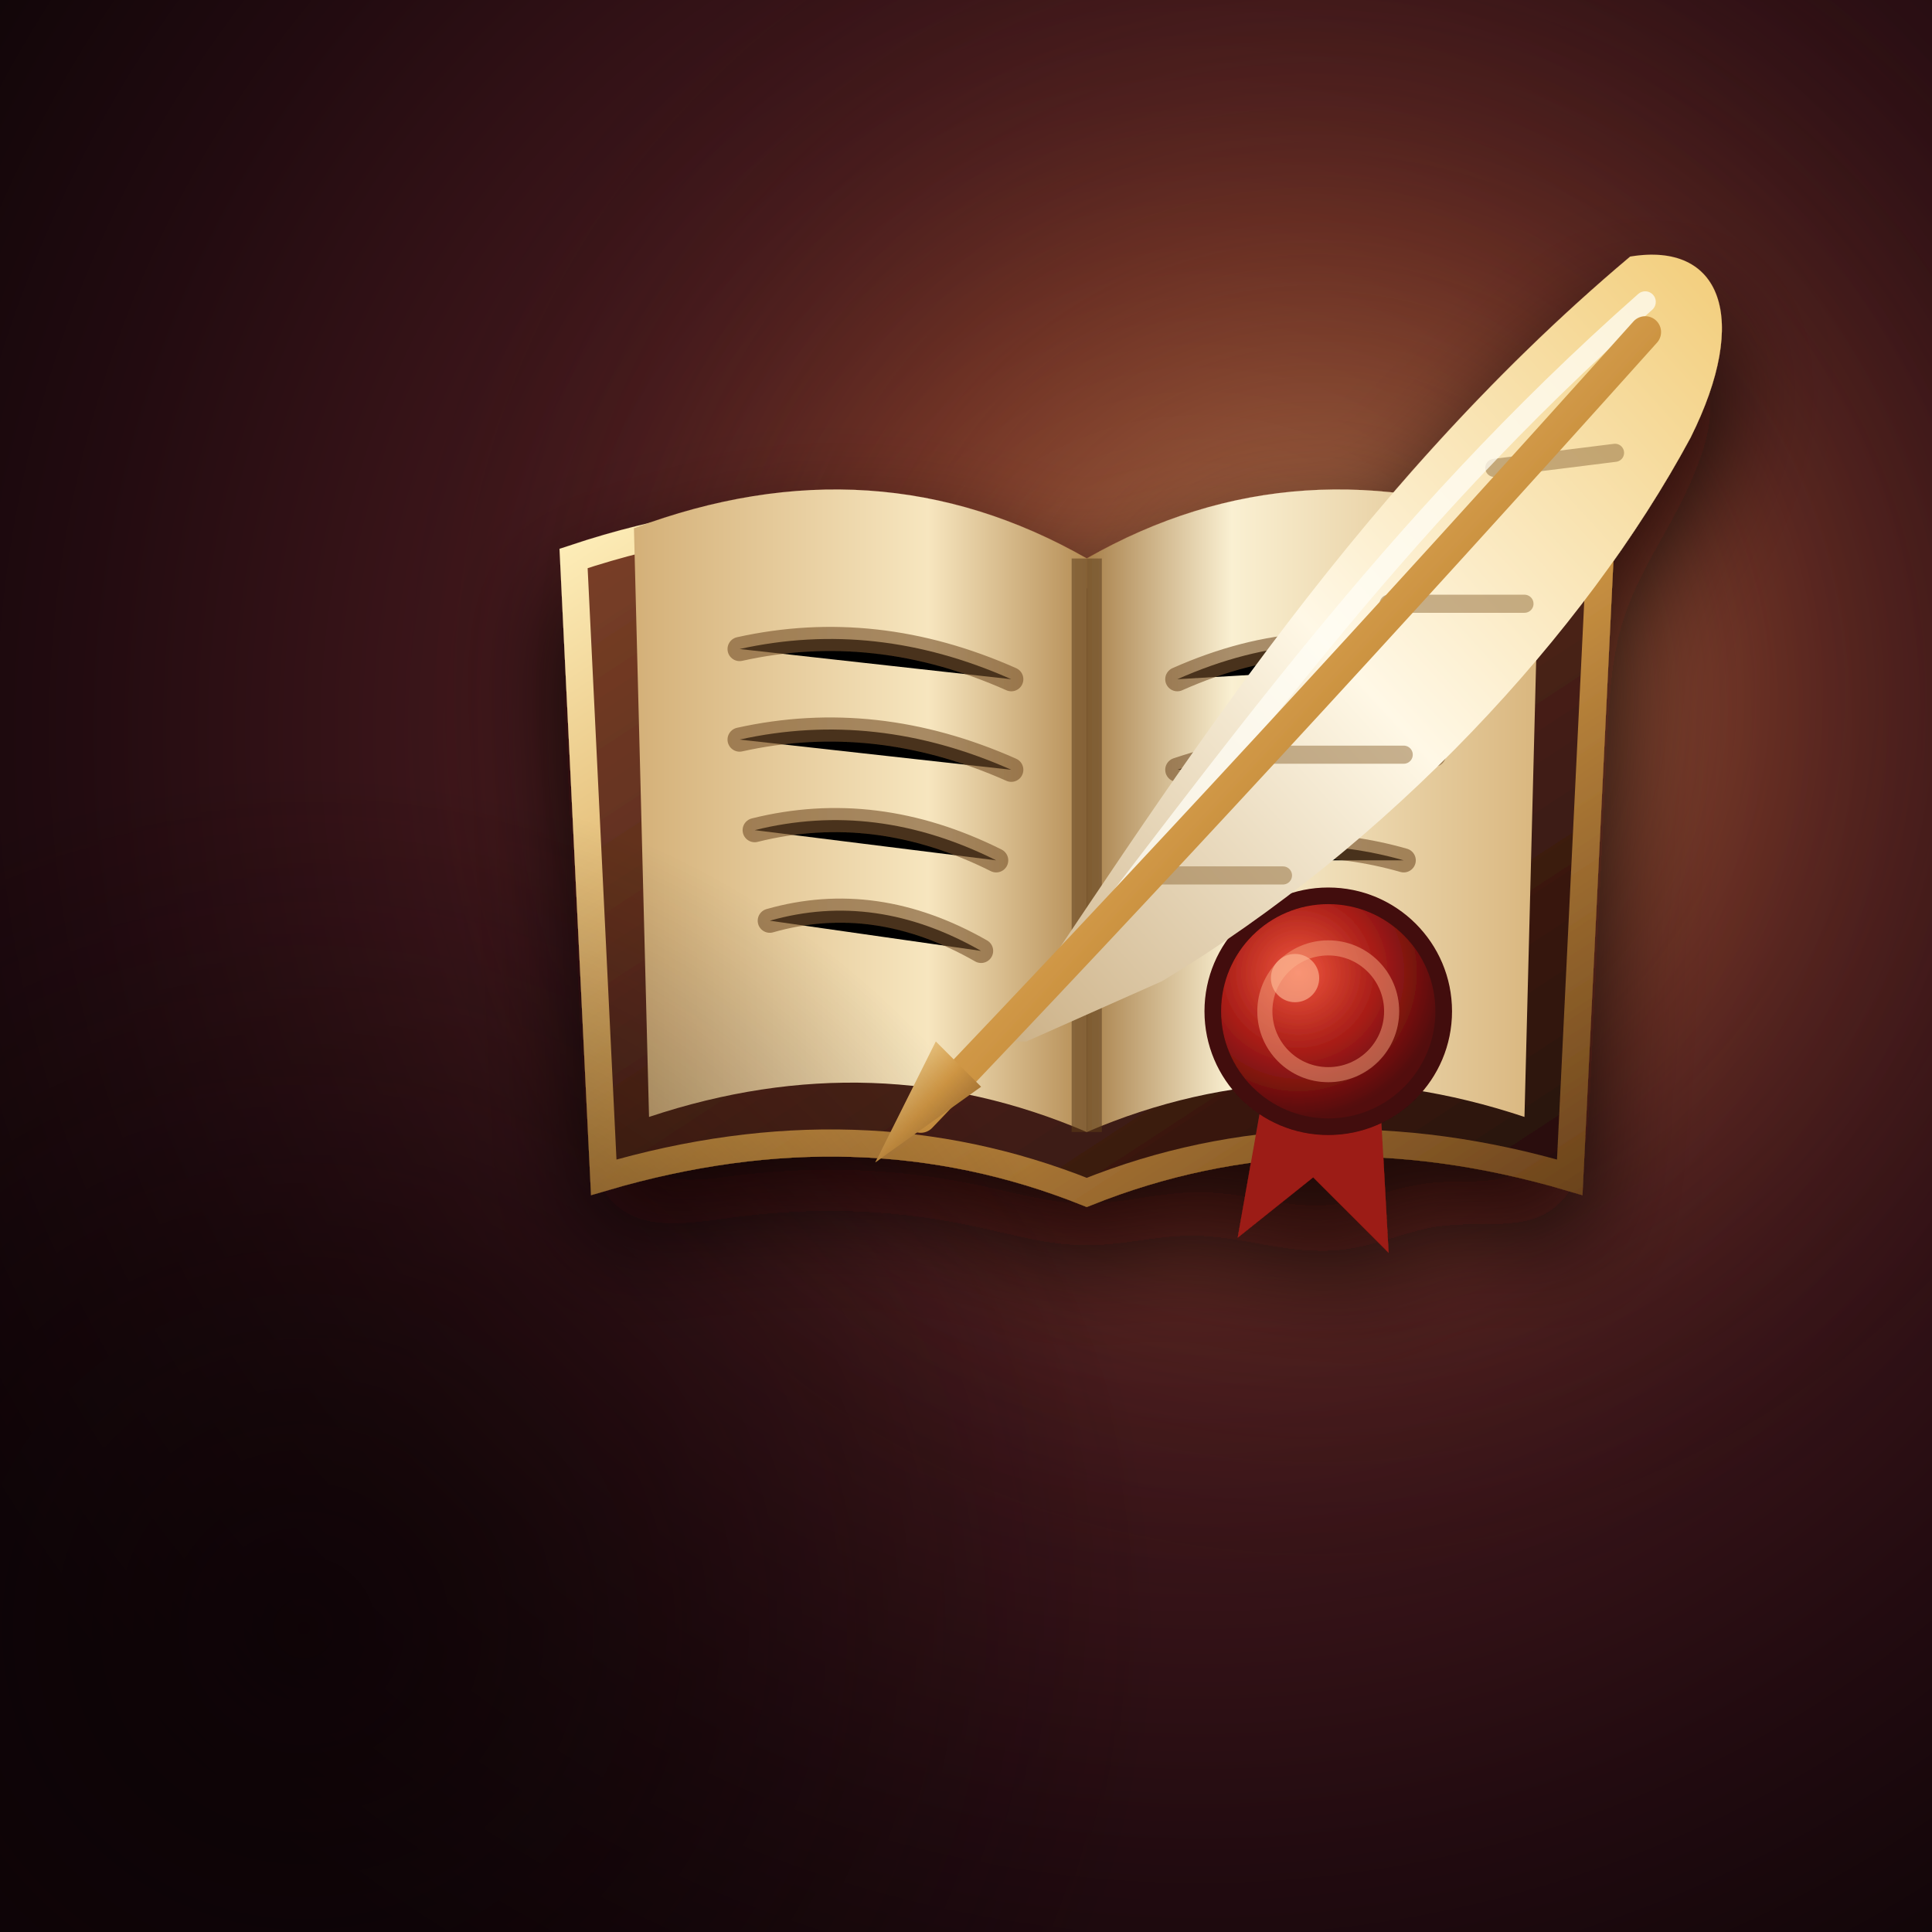
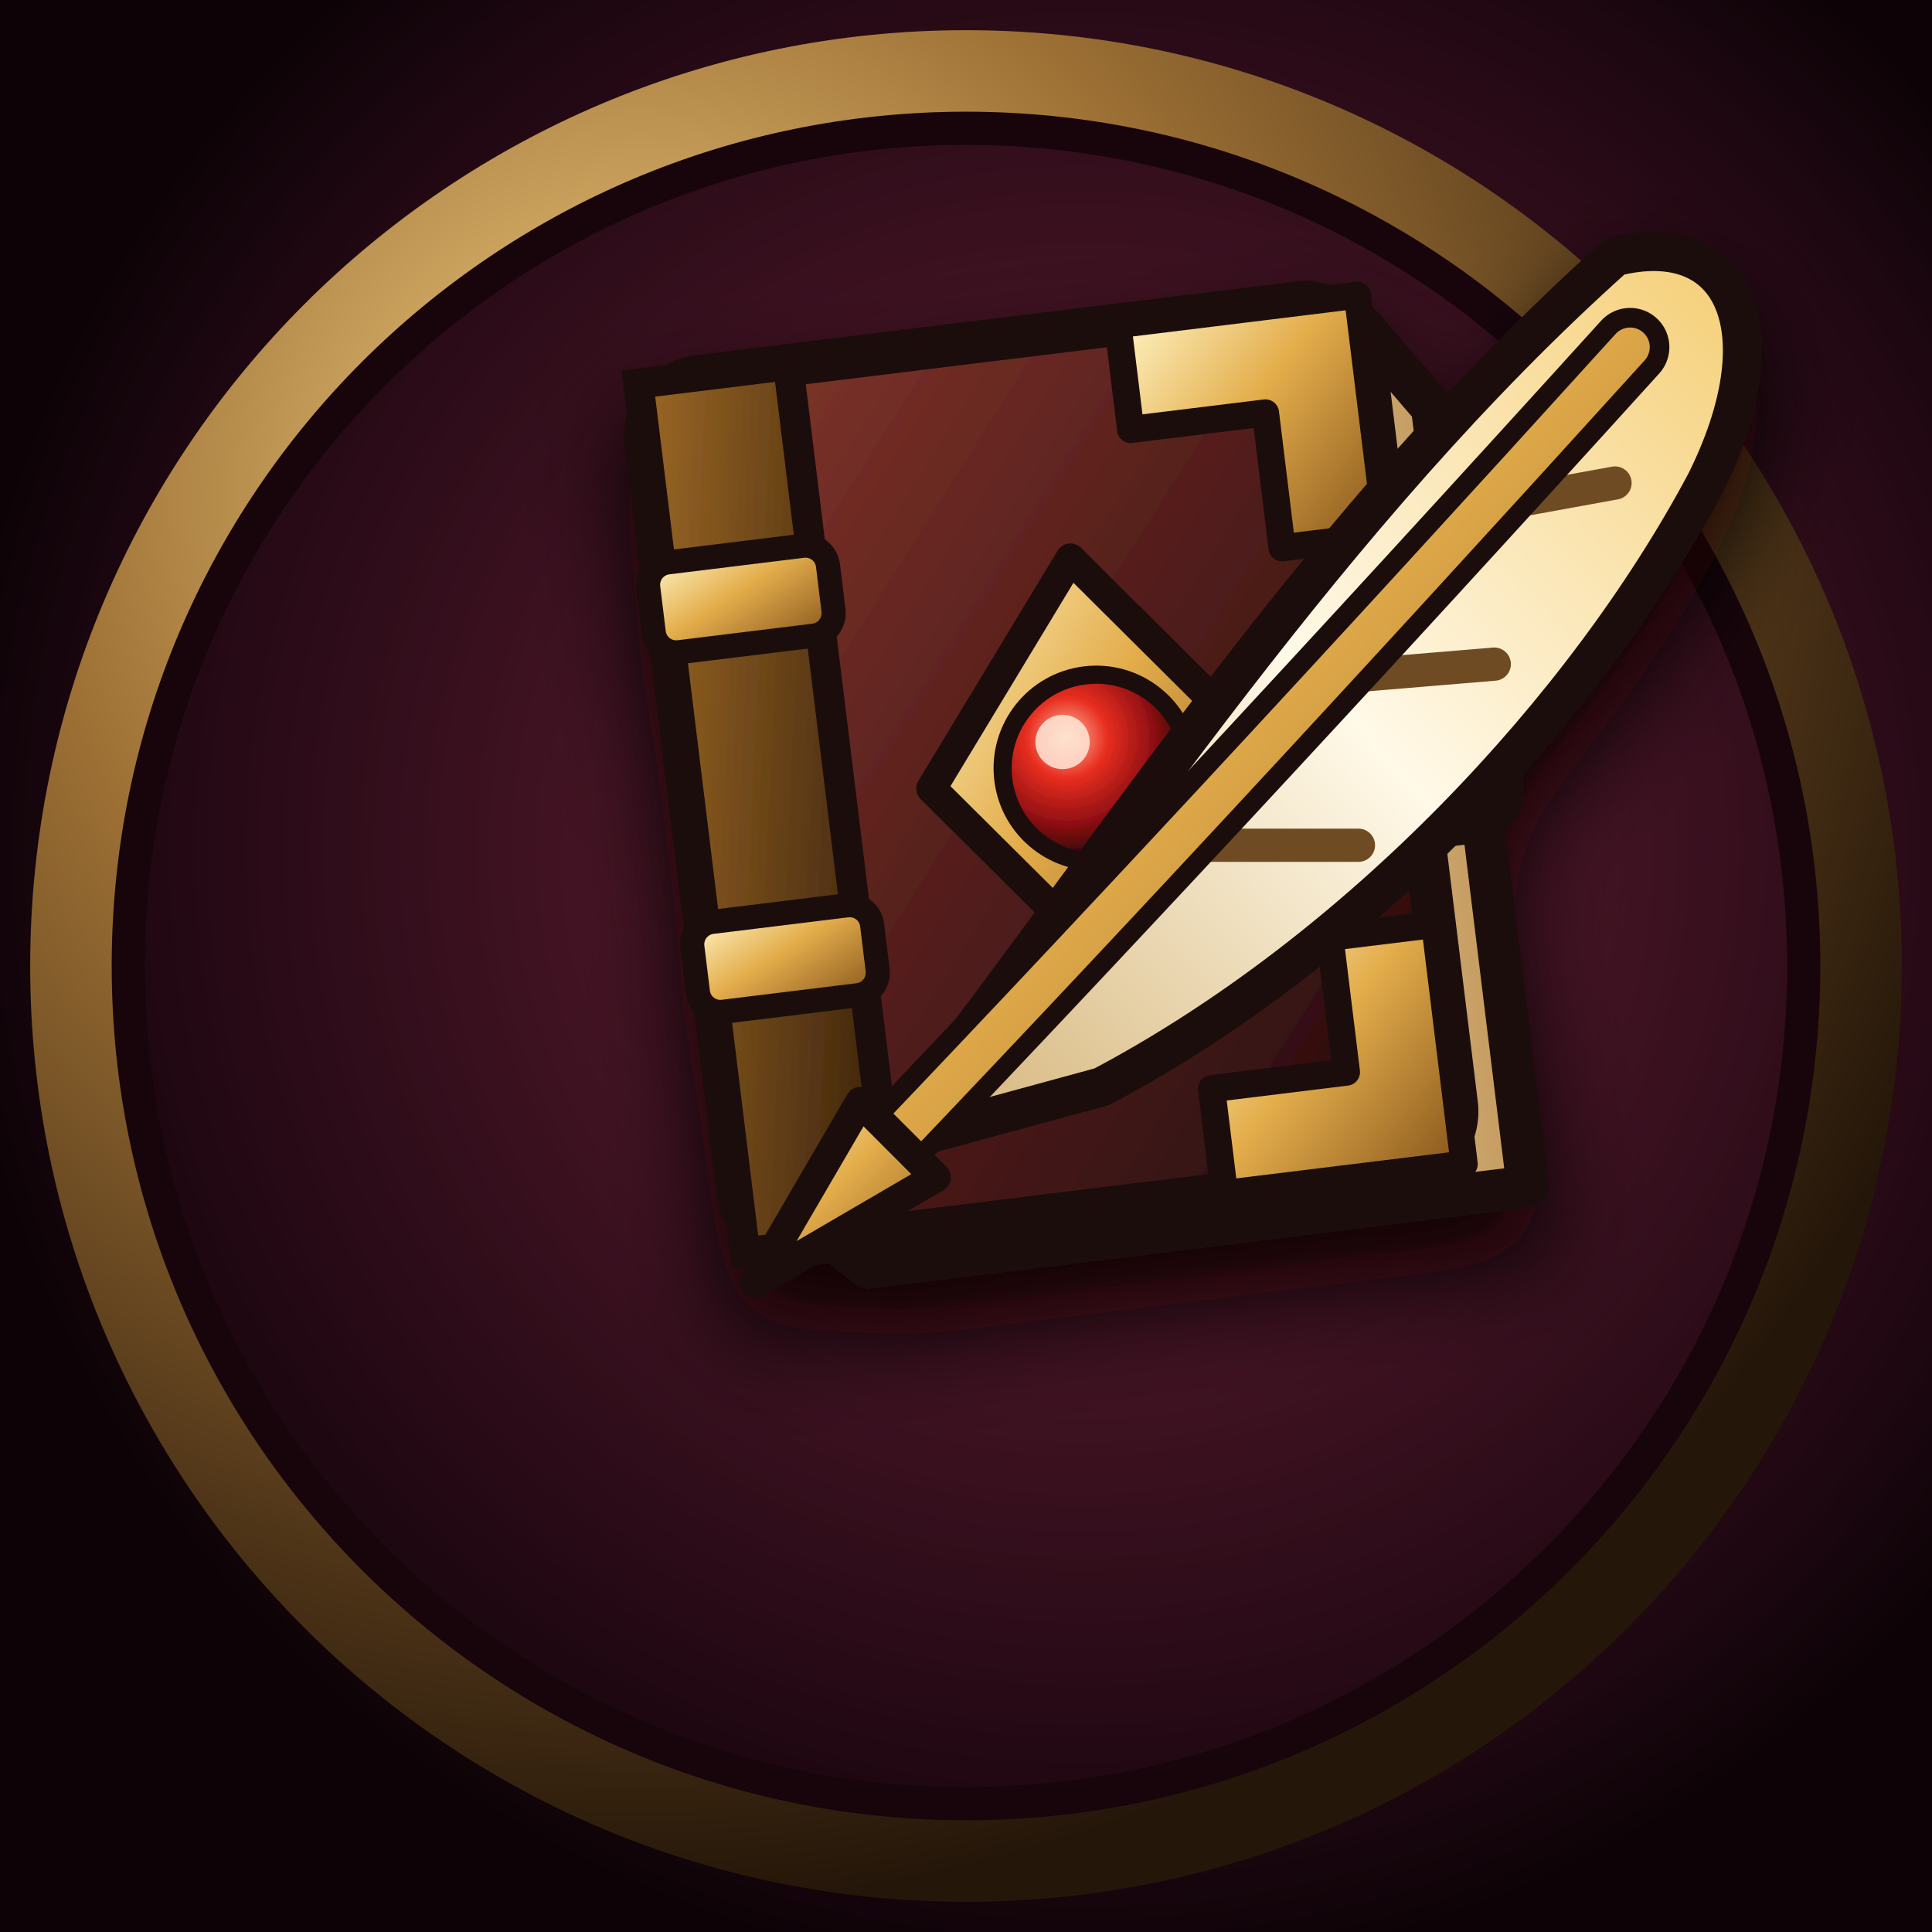
<svg xmlns="http://www.w3.org/2000/svg" viewBox="0 0 128 128" width="256" height="256">
  <defs>
-     <radialGradient id="tavern" cx="62%" cy="38%" r="74%">
-       <stop offset="0%" stop-color="#7a342a" />
-       <stop offset="44%" stop-color="#45191d" />
-       <stop offset="78%" stop-color="#220b10" />
-       <stop offset="100%" stop-color="#100508" />
+     <radialGradient id="shieldBg" cx="56%" cy="44%" r="58%">
+       <stop offset="0%" stop-color="#6e2336" />
+       <stop offset="52%" stop-color="#3c1120" />
+       <stop offset="86%" stop-color="#1e0711" />
+       <stop offset="100%" stop-color="#0d0307" />
    </radialGradient>
-     <radialGradient id="candleGlow" cx="68%" cy="36%" r="48%">
-       <stop offset="0%" stop-color="#ffd98a" stop-opacity=".46" />
-       <stop offset="50%" stop-color="#e38236" stop-opacity=".16" />
-       <stop offset="100%" stop-color="#000" stop-opacity="0" />
+     <radialGradient id="innerRim" cx="32%" cy="24%" r="78%">
+       <stop offset="0%" stop-color="#f2cf83" />
+       <stop offset="42%" stop-color="#9e7135" />
+       <stop offset="78%" stop-color="#4f3518" />
+       <stop offset="100%" stop-color="#241609" />
    </radialGradient>
-     <linearGradient id="leather" x1="0" y1="0" x2="1" y2="1">
-       <stop offset="0%" stop-color="#7c4128" />
-       <stop offset="55%" stop-color="#4a2216" />
-       <stop offset="100%" stop-color="#240e0a" />
+     <linearGradient id="goldBright" x1="0" y1="0" x2="1" y2="1">
+       <stop offset="0%" stop-color="#fff4c4" />
+       <stop offset="45%" stop-color="#e3ad4b" />
+       <stop offset="100%" stop-color="#87551c" />
    </linearGradient>
-     <linearGradient id="pageL" x1="0" y1="0" x2="1" y2="0">
-       <stop offset="0%" stop-color="#d4b078" />
-       <stop offset="65%" stop-color="#f7e6bf" />
-       <stop offset="100%" stop-color="#b58d55" />
+     <linearGradient id="goldDark" x1="0" y1="0" x2="1" y2="1">
+       <stop offset="0%" stop-color="#9c6826" />
+       <stop offset="100%" stop-color="#38200a" />
    </linearGradient>
-     <linearGradient id="pageR" x1="0" y1="0" x2="1" y2="0">
-       <stop offset="0%" stop-color="#a8804a" />
-       <stop offset="32%" stop-color="#faf0d2" />
-       <stop offset="100%" stop-color="#d9b67e" />
+     <linearGradient id="tomeCover" x1="0" y1="0" x2="1" y2="1">
+       <stop offset="0%" stop-color="#87382c" />
+       <stop offset="50%" stop-color="#521d1b" />
+       <stop offset="100%" stop-color="#240a0c" />
    </linearGradient>
-     <linearGradient id="goldTrim" x1="0" y1="0" x2="1" y2="1">
-       <stop offset="0%" stop-color="#fff0bc" />
-       <stop offset="50%" stop-color="#cf9644" />
-       <stop offset="100%" stop-color="#69411b" />
+     <linearGradient id="pages" x1="0" y1="0" x2="1" y2="0">
+       <stop offset="0%" stop-color="#b58d54" />
+       <stop offset="48%" stop-color="#faecc9" />
+       <stop offset="100%" stop-color="#c49a5e" />
    </linearGradient>
-     <linearGradient id="quillPlume" x1="0" y1="1" x2="1" y2="0">
-       <stop offset="0%" stop-color="#cbb086" />
-       <stop offset="48%" stop-color="#fff8e6" />
-       <stop offset="100%" stop-color="#f2cd7a" />
+     <linearGradient id="quillBright" x1="0" y1="1" x2="1" y2="0">
+       <stop offset="0%" stop-color="#d4b378" />
+       <stop offset="50%" stop-color="#fff9e8" />
+       <stop offset="100%" stop-color="#f5ce75" />
    </linearGradient>
-     <radialGradient id="waxSeal" cx="36%" cy="32%" r="68%">
-       <stop offset="0%" stop-color="#f0553c" />
-       <stop offset="55%" stop-color="#a61c17" />
-       <stop offset="100%" stop-color="#520a09" />
+     <radialGradient id="rubyGem" cx="35%" cy="30%" r="68%">
+       <stop offset="0%" stop-color="#ffbfa3" />
+       <stop offset="35%" stop-color="#e82e20" />
+       <stop offset="75%" stop-color="#8f0f12" />
+       <stop offset="100%" stop-color="#3b0508" />
    </radialGradient>
-     <filter id="shadow" x="-30%" y="-30%" width="160%" height="160%">
-       <feDropShadow dx="0" dy="3.5" stdDeviation="3.5" flood-color="#0d0305" flood-opacity=".85" />
-     </filter>
-     <filter id="grain">
-       <feTurbulence type="fractalNoise" baseFrequency="0.85" numOctaves="3" stitchTiles="stitch" result="n" />
-       <feColorMatrix type="saturate" values="0" in="n" result="g" />
-       <feComponentTransfer in="g" result="a">
-         <feFuncA type="linear" slope="0.06" />
-       </feComponentTransfer>
-       <feBlend mode="overlay" in="SourceGraphic" in2="a" />
+     <filter id="crestAO" x="-30%" y="-30%" width="160%" height="160%">
+       <feDropShadow dx="0" dy="3.5" stdDeviation="3.2" flood-color="#0c0206" flood-opacity=".95" />
    </filter>
  </defs>
-   <g>
-     <rect width="128" height="128" fill="url(#tavern)" />
-     <rect width="128" height="128" fill="url(#candleGlow)" />
-     <g transform="translate(72, 55)" filter="url(#shadow)">
-       <path d="M-34 -18 Q-16 -24 0 -17 Q16 -24 34 -18 L32 23 Q15 18 0 24 Q-15 18 -32 23 Z" fill="url(#leather)" />
-       <path d="M-34 -18 Q-16 -24 0 -17 Q16 -24 34 -18 L32 23 Q15 18 0 24 Q-15 18 -32 23 Z" fill="none" stroke="url(#goldTrim)" stroke-width="1.8" />
-       <path d="M-30 -20 Q-14 -26 0 -18 L0 20 Q-14 14 -29 19 Z" fill="url(#pageL)" />
-       <path d="M0 -18 Q14 -26 30 -20 L29 19 Q14 14 0 20 Z" fill="url(#pageR)" />
-       <path d="M0 -18 L0 20" stroke="#5e3e1e" stroke-opacity=".55" stroke-width="2" />
-       <g stroke="#78532c" stroke-opacity=".62" stroke-width="1.6" stroke-linecap="round">
-         <path d="M-23 -12 Q-14 -14 -5 -10" />
-         <path d="M-23 -6 Q-14 -8 -5 -4" />
-         <path d="M-22 0 Q-14 -2 -6 2" />
-         <path d="M-21 6 Q-14 4 -7 8" />
-         <path d="M6 -10 Q15 -14 23 -11" />
-         <path d="M6 -4 Q15 -7 23 -5" />
-         <path d="M6 2 Q14 0 21 2" />
-       </g>
-       <path d="M13 10 L10 27 L15 23 L20 28 L19 10 Z" fill="#9c1c17" />
-       <circle cx="16" cy="12" r="8.2" fill="#420908" />
-       <circle cx="16" cy="12" r="7.1" fill="url(#waxSeal)" />
-       <circle cx="16" cy="12" r="4.2" fill="none" stroke="#f7a47e" stroke-opacity=".5" stroke-width="1" />
-       <circle cx="13.8" cy="9.8" r="1.6" fill="#ffbe99" opacity=".6" />
-       <g>
-         <path d="M-6 14 C5 -2 17 -22 36 -38 C42 -39 44 -34 40 -26 C33 -13 20 1 5 10 L-4 14 Z" fill="url(#quillPlume)" />
-         <path d="M27 -24 L35 -25 M20 -15 L29 -15 M12 -5 L21 -5 M5 3 L13 3" stroke="#997648" stroke-opacity=".55" stroke-width="1.2" stroke-linecap="round" />
-         <path d="M-2 10 C9 -4 20 -20 37 -35" fill="none" stroke="#fffdf5" stroke-opacity=".75" stroke-width="1.4" stroke-linecap="round" />
-         <path d="M-11 19 Q11 -4 37 -33" fill="none" stroke="url(#goldTrim)" stroke-width="2.1" stroke-linecap="round" />
-         <polygon points="-14,22 -7,17 -10,14" fill="url(#goldTrim)" />
-       </g>
+   <rect width="128" height="128" fill="url(#shieldBg)" />
+   <circle cx="64" cy="64" r="59" fill="none" stroke="url(#innerRim)" stroke-width="6" />
+   <circle cx="64" cy="64" r="55.5" fill="none" stroke="#18050b" stroke-width="2.2" />
+   <g transform="translate(72, 54)" filter="url(#crestAO)">
+     <g transform="rotate(-7)">
+       <path d="M-24 -30 L22 -30 L26 -24 L26 28 L-18 28 L-24 22 Z" fill="url(#pages)" stroke="#1c0d09" stroke-width="2.8" stroke-linejoin="round" />
+       <rect x="-26" y="-32" width="48" height="58" rx="4" fill="url(#tomeCover)" stroke="#1a0b09" stroke-width="2.8" />
+       <path d="M-26 -32 L-16 -32 L-16 26 L-26 26 Z" fill="url(#goldDark)" stroke="#1a0b09" stroke-width="2" />
+       <rect x="-27" y="-20" width="12" height="6" rx="1.5" fill="url(#goldBright)" stroke="#1c0f08" stroke-width="1.6" />
+       <rect x="-27" y="4" width="12" height="6" rx="1.5" fill="url(#goldBright)" stroke="#1c0f08" stroke-width="1.6" />
+       <path d="M6 -32 L22 -32 L22 -16 L15 -16 L15 -25 L6 -25 Z" fill="url(#goldBright)" stroke="#1c0f08" stroke-width="1.8" stroke-linejoin="round" />
+       <path d="M6 26 L22 26 L22 10 L15 10 L15 19 L6 19 Z" fill="url(#goldBright)" stroke="#1c0f08" stroke-width="1.8" stroke-linejoin="round" />
+       <rect x="14" y="-8" width="14" height="12" rx="2.5" fill="url(#goldBright)" stroke="#1c0f08" stroke-width="2" />
+       <circle cx="21" cy="-2" r="2.2" fill="#3a200a" />
+       <polygon points="1,-17 12,-3 1,11 -10,-3" fill="url(#goldBright)" stroke="#1c0f08" stroke-width="2" stroke-linejoin="round" />
+       <circle cx="1" cy="-3" r="6.8" fill="#1f0808" />
+       <circle cx="1" cy="-3" r="5.6" fill="url(#rubyGem)" />
+       <circle cx="-1" cy="-5" r="1.8" fill="#ffe6d6" opacity=".85" />
    </g>
-     <radialGradient id="blRP" cx="16%" cy="84%" r="44%">
-       <stop offset="0%" stop-color="#0c0305" stop-opacity=".82" />
-       <stop offset="100%" stop-color="#0c0305" stop-opacity="0" />
-     </radialGradient>
-     <rect width="128" height="128" fill="url(#blRP)" />
+     <g>
+       <path d="M-12 20 C2 2 16 -20 35 -37 C43 -39 46 -32 41 -22 C33 -7 18 9 1 18 L-10 21 Z" fill="url(#quillBright)" stroke="#1c1008" stroke-width="2.6" stroke-linejoin="round" />
+       <path d="M24 -20 L35 -22 M15 -9 L27 -10 M6 2 L18 2" stroke="#6e4b22" stroke-width="2.2" stroke-linecap="round" />
+       <path d="M-17 26 Q7 1 36 -31" fill="none" stroke="#1c1008" stroke-width="5.2" stroke-linecap="round" />
+       <path d="M-16 25 Q7 1 36 -31" fill="none" stroke="url(#goldBright)" stroke-width="2.6" stroke-linecap="round" />
+       <polygon points="-22,31 -10,24 -15,19" fill="url(#goldBright)" stroke="#1c1008" stroke-width="2" stroke-linejoin="round" />
+     </g>
  </g>
</svg>
